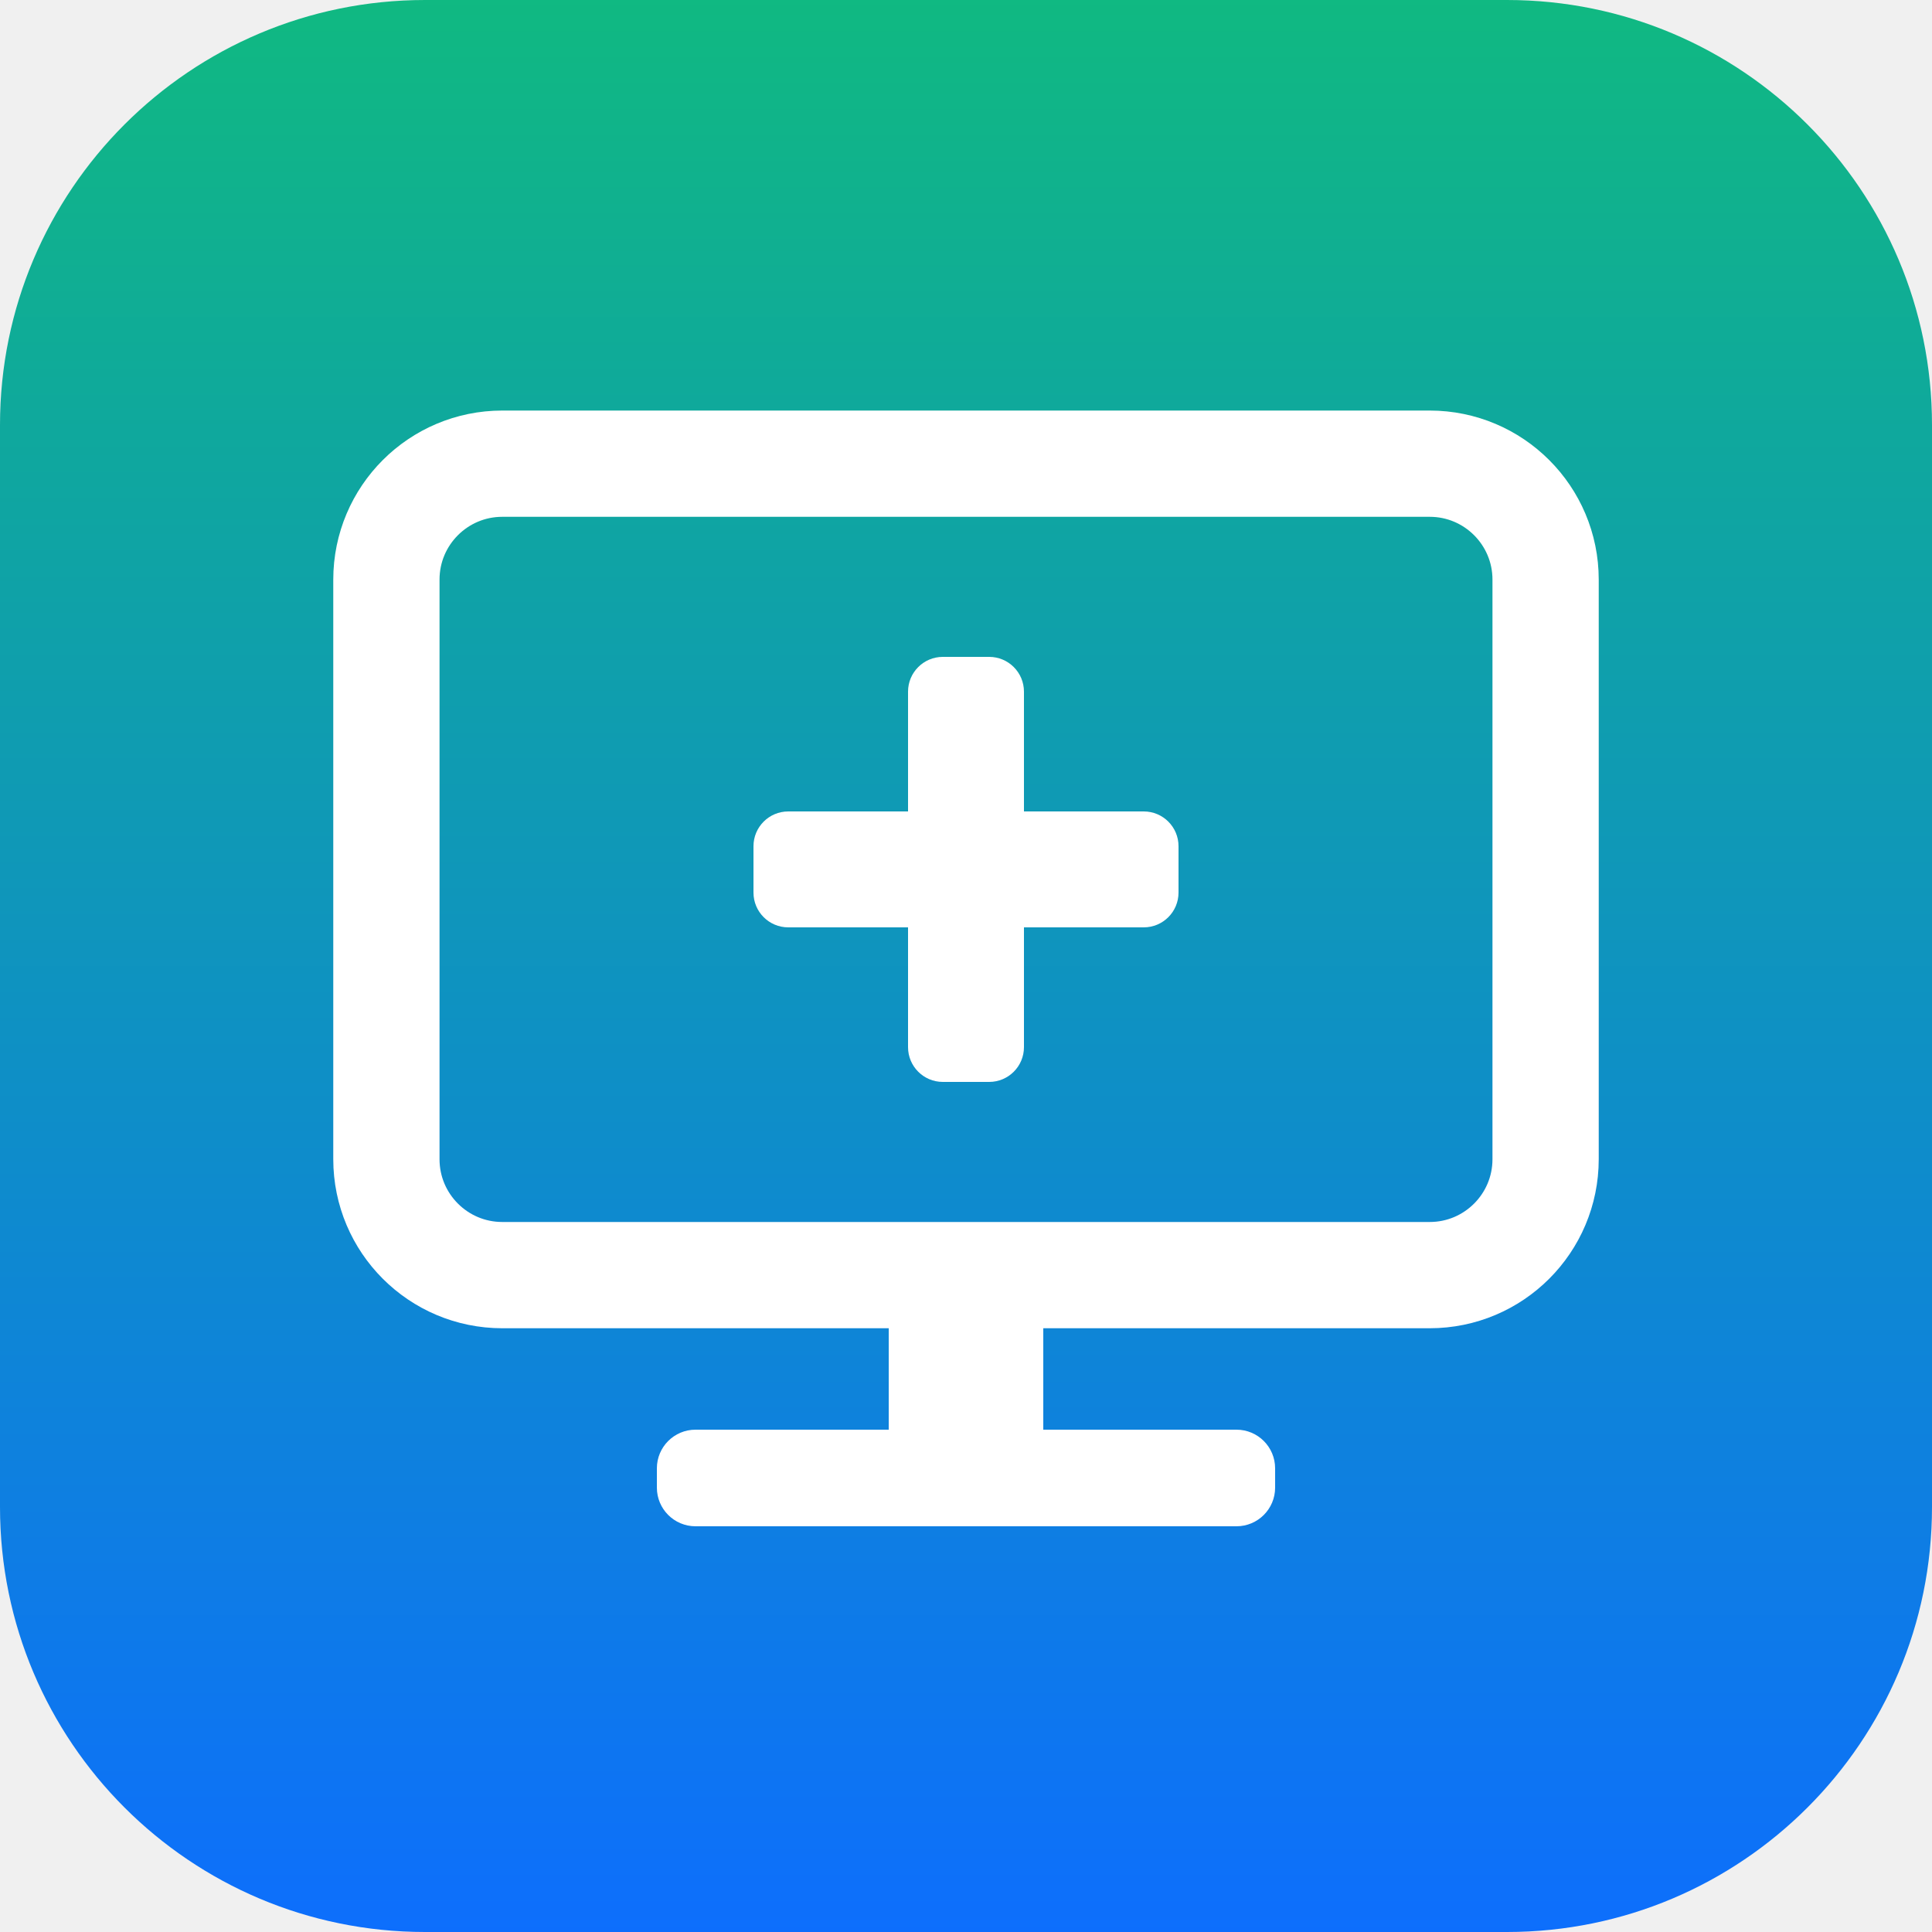
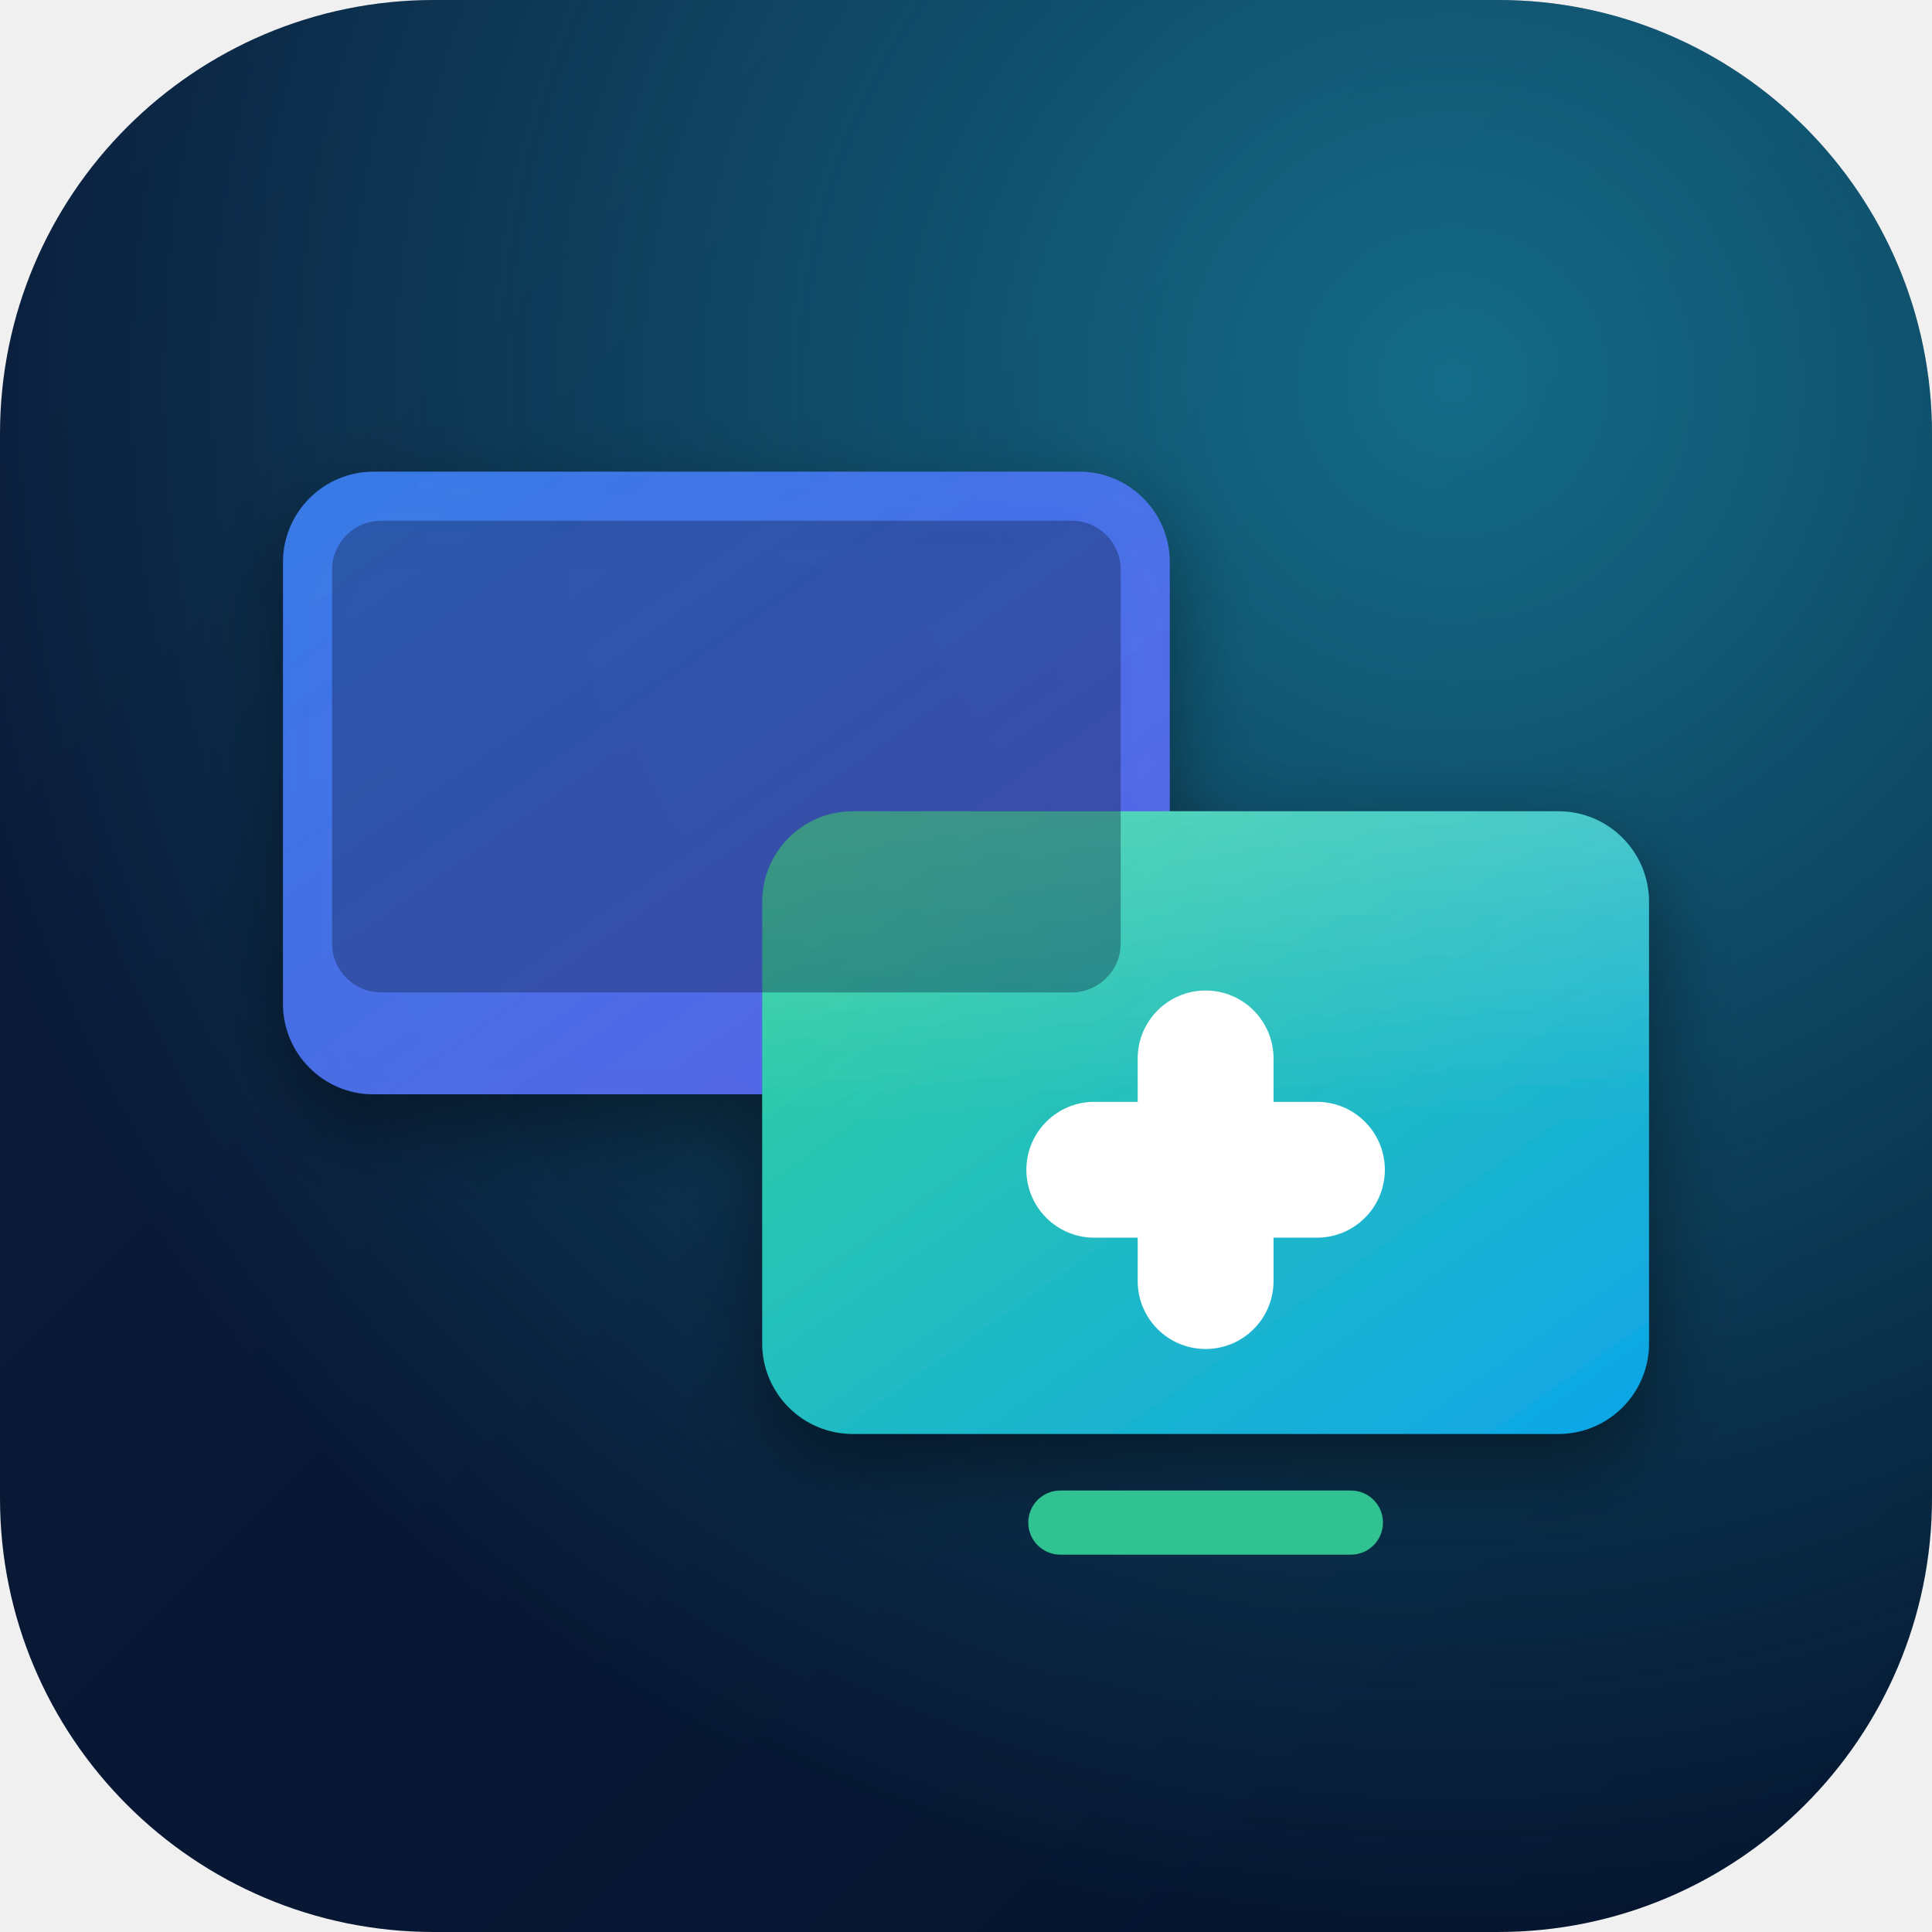
- <svg xmlns="http://www.w3.org/2000/svg" viewBox="0 0 100 100">
+ <svg xmlns="http://www.w3.org/2000/svg" viewBox="0 0 1024 1024">
  <defs>
-     <linearGradient id="g" x1="0" y1="0" x2="0" y2="1">
-       <stop offset="0" stop-color="#10b981" />
-       <stop offset="1" stop-color="#0d6efd" />
+     <linearGradient id="bg" x1="0" y1="0" x2="1" y2="1">
+       <stop offset="0" stop-color="#0b1b3a" />
+       <stop offset="1" stop-color="#05142e" />
    </linearGradient>
+     <radialGradient id="glow" cx=".75" cy=".2" r=".8">
+       <stop offset="0" stop-color="#22d3ee" stop-opacity=".45" />
+       <stop offset="1" stop-color="#22d3ee" stop-opacity="0" />
+     </radialGradient>
+     <linearGradient id="s1" x1="0" y1="0" x2="1" y2="1">
+       <stop offset="0" stop-color="#34d399" />
+       <stop offset="1" stop-color="#0ea5e9" />
+     </linearGradient>
+     <linearGradient id="s2" x1="0" y1="0" x2="1" y2="1">
+       <stop offset="0" stop-color="#3b82f6" />
+       <stop offset="1" stop-color="#6366f1" />
+     </linearGradient>
+     <linearGradient id="hl" x1="0" y1="0" x2="0" y2="1">
+       <stop offset="0" stop-color="#fff" stop-opacity=".18" />
+       <stop offset=".5" stop-color="#fff" stop-opacity="0" />
+     </linearGradient>
+     <filter id="sh" x="-20%" y="-20%" width="140%" height="140%">
+       <feDropShadow dx="0" dy="18" stdDeviation="22" flood-color="#000" flood-opacity=".45" />
+     </filter>
  </defs>
-   <rect width="100" height="100" rx="22" fill="url(#g)" />
-   <g fill="none" stroke="#fff" stroke-width="5.5">
-     <rect x="20" y="24" width="60" height="42" rx="6" />
+   <rect width="1024" height="1024" rx="230" fill="url(#bg)" />
+   <rect width="1024" height="1024" rx="230" fill="url(#glow)" />
+   <g filter="url(#sh)">
+     <rect x="150" y="250" width="470" height="330" rx="48" fill="url(#s2)" opacity=".9" />
+     <rect x="404" y="430" width="470" height="330" rx="48" fill="url(#s1)" />
+     <rect x="404" y="430" width="470" height="330" rx="48" fill="url(#hl)" />
  </g>
+   <rect x="176" y="276" width="418" height="250" rx="26" fill="#0b1b3a" opacity=".35" />
  <g fill="#fff">
-     <rect x="46" y="66" width="8" height="9" />
-     <rect x="34" y="74" width="32" height="5" rx="2" />
-     <rect x="39" y="42" width="22" height="6" rx="1.8" />
-     <rect x="47" y="34" width="6" height="22" rx="1.8" />
+     <rect x="603" y="525" width="72" height="190" rx="36" />
+     <rect x="544" y="584" width="190" height="72" rx="36" />
  </g>
+   <rect x="545" y="790" width="188" height="34" rx="17" fill="#34d399" opacity=".9" />
</svg>
